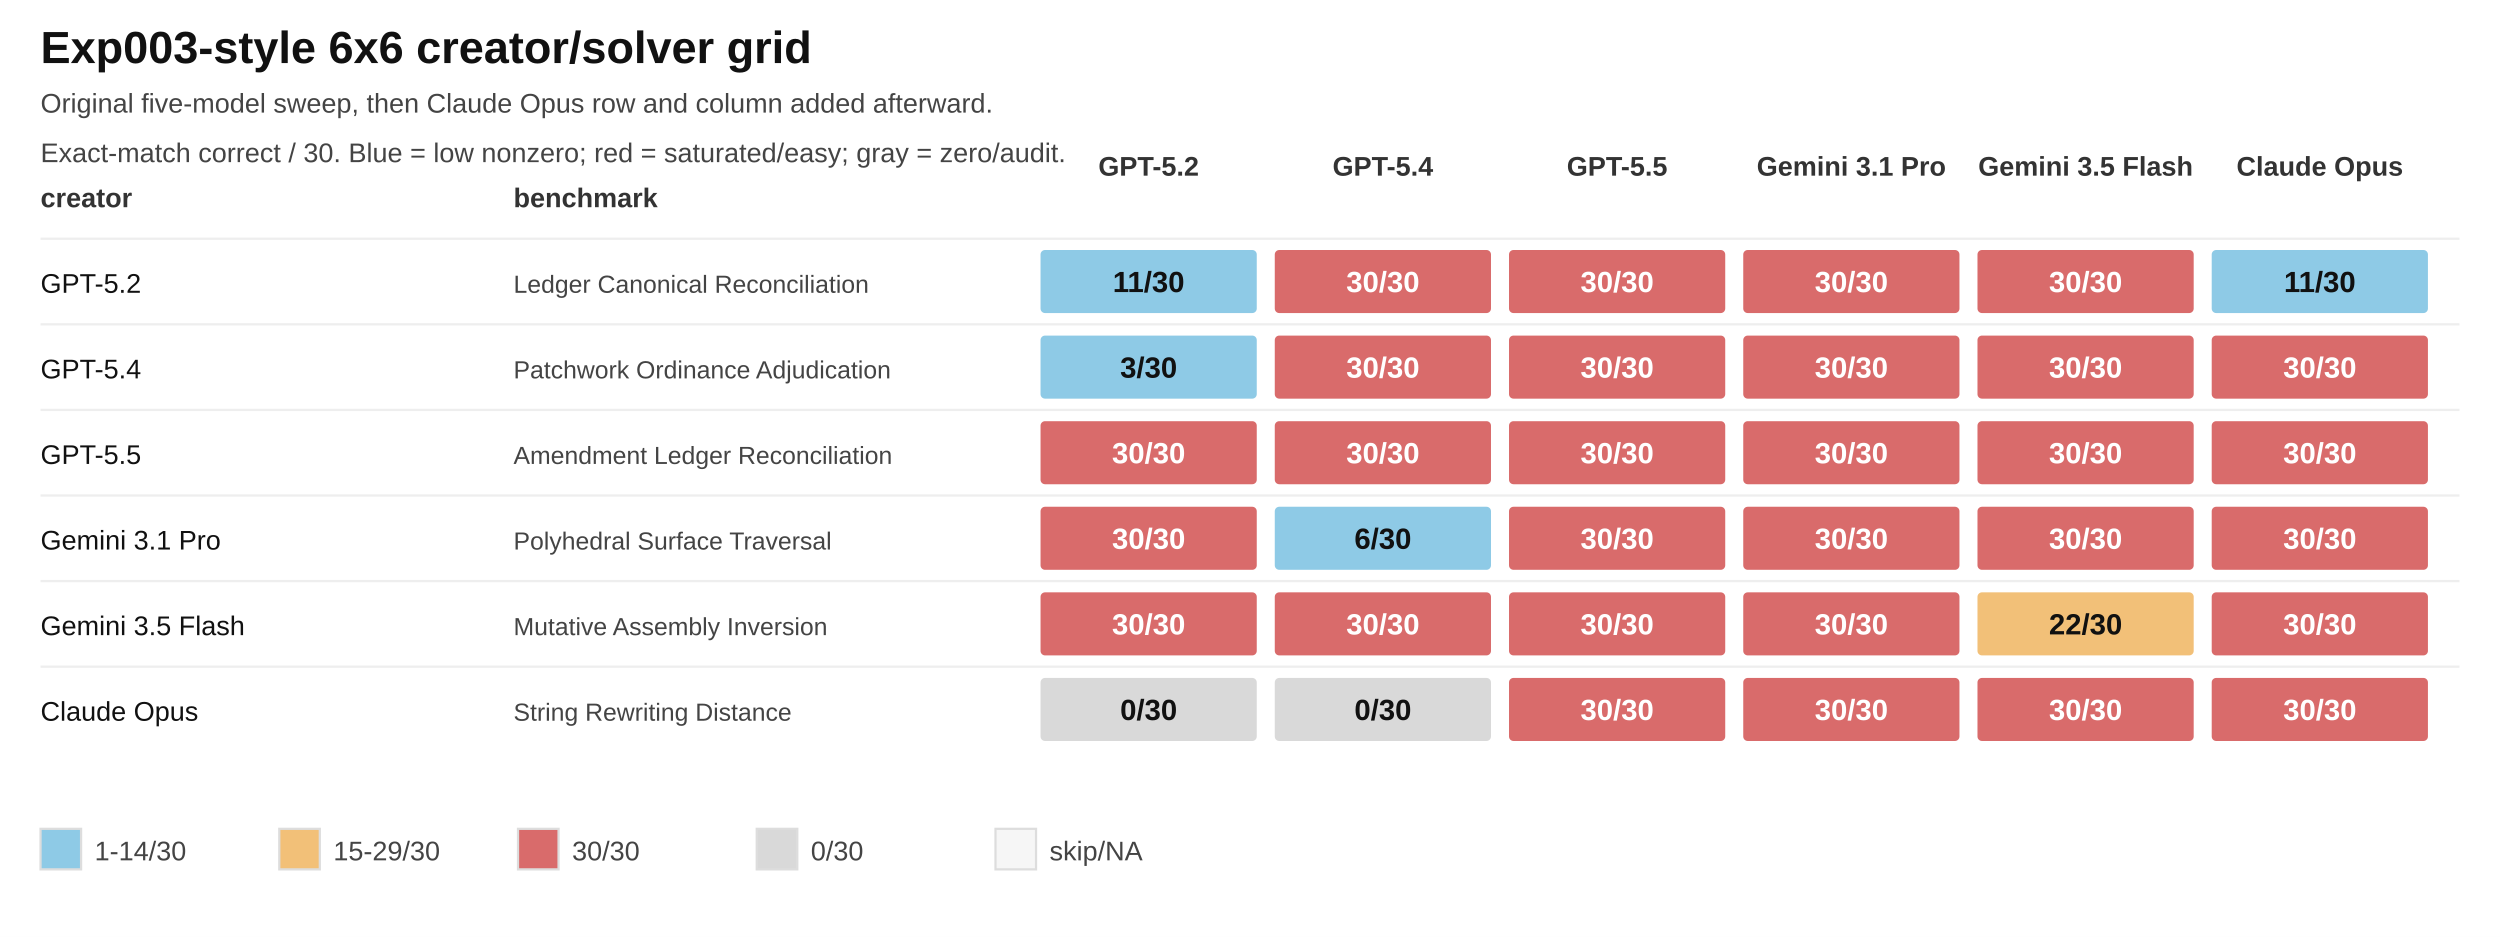
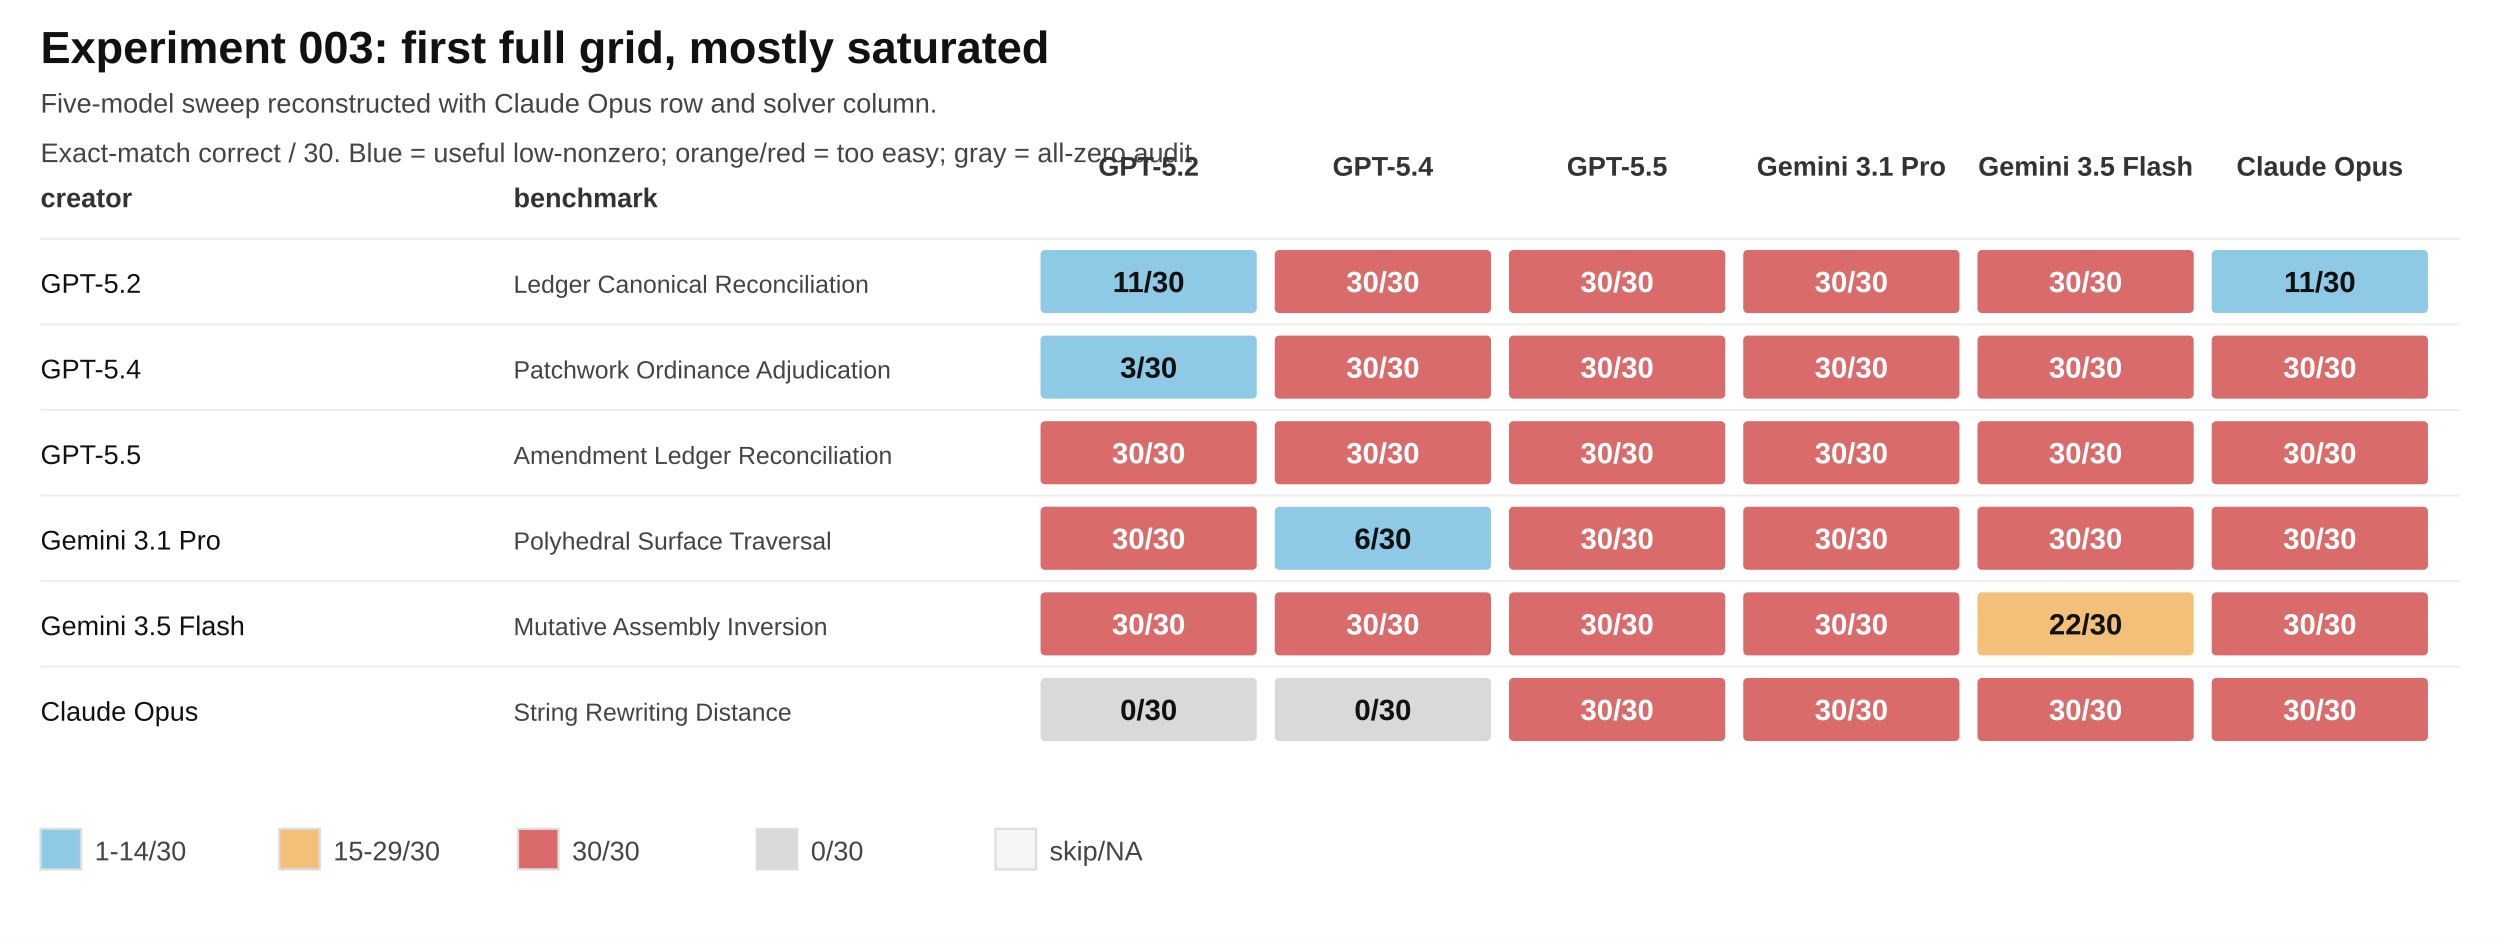
<svg xmlns="http://www.w3.org/2000/svg" width="1110" height="416" viewBox="0 0 1110 416">
  <style>text{font-family:Arial,Helvetica,sans-serif} .small{font-size:12px;fill:#444} .head{font-size:12px;font-weight:700;fill:#333} .cell{font-size:13px;font-weight:700;text-anchor:middle;dominant-baseline:middle} .row{font-size:12px;fill:#111} .bench{font-size:11px;fill:#444}</style>
  <rect width="100%" height="100%" fill="#ffffff" />
-   <text x="18" y="28" font-size="20" font-weight="700" fill="#111">Exp003-style 6x6 creator/solver grid</text>
-   <text x="18" y="50" class="small">Original five-model sweep, then Claude Opus row and column added afterward.</text>
-   <text x="18" y="72" class="small">Exact-match correct / 30. Blue = low nonzero; red = saturated/easy; gray = zero/audit.</text>
+   <text x="18" y="28" font-size="20" font-weight="700" fill="#111">Experiment 003: first full grid, mostly saturated</text>
+   <text x="18" y="50" class="small">Five-model sweep reconstructed with Claude Opus row and solver column.</text>
+   <text x="18" y="72" class="small">Exact-match correct / 30. Blue = useful low-nonzero; orange/red = too easy; gray = all-zero audit.</text>
  <text x="18" y="92" class="head">creator</text>
  <text x="228" y="92" class="head">benchmark</text>
  <text x="510.0" y="78" class="head" text-anchor="middle">GPT-5.2</text>
  <text x="614.0" y="78" class="head" text-anchor="middle">GPT-5.4</text>
  <text x="718.0" y="78" class="head" text-anchor="middle">GPT-5.5</text>
  <text x="822.0" y="78" class="head" text-anchor="middle">Gemini 3.1 Pro</text>
  <text x="926.0" y="78" class="head" text-anchor="middle">Gemini 3.5 Flash</text>
  <text x="1030.0" y="78" class="head" text-anchor="middle">Claude Opus</text>
  <line x1="18" x2="1092" y1="106" y2="106" stroke="#eeeeee" />
  <text x="18" y="130" class="row">GPT-5.2</text>
  <text x="228" y="130" class="bench">Ledger Canonical Reconciliation</text>
  <rect x="462" y="111" width="96" height="28" rx="2" fill="#8ecae6" />
  <text x="510.0" y="126.0" class="cell" fill="#111111">11/30</text>
  <rect x="566" y="111" width="96" height="28" rx="2" fill="#d96b6b" />
  <text x="614.0" y="126.0" class="cell" fill="#ffffff">30/30</text>
  <rect x="670" y="111" width="96" height="28" rx="2" fill="#d96b6b" />
  <text x="718.0" y="126.0" class="cell" fill="#ffffff">30/30</text>
  <rect x="774" y="111" width="96" height="28" rx="2" fill="#d96b6b" />
  <text x="822.0" y="126.0" class="cell" fill="#ffffff">30/30</text>
  <rect x="878" y="111" width="96" height="28" rx="2" fill="#d96b6b" />
  <text x="926.0" y="126.0" class="cell" fill="#ffffff">30/30</text>
  <rect x="982" y="111" width="96" height="28" rx="2" fill="#8ecae6" />
  <text x="1030.0" y="126.0" class="cell" fill="#111111">11/30</text>
  <line x1="18" x2="1092" y1="144" y2="144" stroke="#eeeeee" />
  <text x="18" y="168" class="row">GPT-5.4</text>
  <text x="228" y="168" class="bench">Patchwork Ordinance Adjudication</text>
  <rect x="462" y="149" width="96" height="28" rx="2" fill="#8ecae6" />
  <text x="510.0" y="164.0" class="cell" fill="#111111">3/30</text>
  <rect x="566" y="149" width="96" height="28" rx="2" fill="#d96b6b" />
  <text x="614.0" y="164.0" class="cell" fill="#ffffff">30/30</text>
  <rect x="670" y="149" width="96" height="28" rx="2" fill="#d96b6b" />
  <text x="718.0" y="164.0" class="cell" fill="#ffffff">30/30</text>
  <rect x="774" y="149" width="96" height="28" rx="2" fill="#d96b6b" />
  <text x="822.0" y="164.0" class="cell" fill="#ffffff">30/30</text>
  <rect x="878" y="149" width="96" height="28" rx="2" fill="#d96b6b" />
  <text x="926.0" y="164.0" class="cell" fill="#ffffff">30/30</text>
  <rect x="982" y="149" width="96" height="28" rx="2" fill="#d96b6b" />
  <text x="1030.0" y="164.0" class="cell" fill="#ffffff">30/30</text>
  <line x1="18" x2="1092" y1="182" y2="182" stroke="#eeeeee" />
  <text x="18" y="206" class="row">GPT-5.5</text>
  <text x="228" y="206" class="bench">Amendment Ledger Reconciliation</text>
  <rect x="462" y="187" width="96" height="28" rx="2" fill="#d96b6b" />
  <text x="510.0" y="202.0" class="cell" fill="#ffffff">30/30</text>
  <rect x="566" y="187" width="96" height="28" rx="2" fill="#d96b6b" />
  <text x="614.0" y="202.0" class="cell" fill="#ffffff">30/30</text>
  <rect x="670" y="187" width="96" height="28" rx="2" fill="#d96b6b" />
  <text x="718.0" y="202.0" class="cell" fill="#ffffff">30/30</text>
  <rect x="774" y="187" width="96" height="28" rx="2" fill="#d96b6b" />
  <text x="822.0" y="202.0" class="cell" fill="#ffffff">30/30</text>
  <rect x="878" y="187" width="96" height="28" rx="2" fill="#d96b6b" />
  <text x="926.0" y="202.0" class="cell" fill="#ffffff">30/30</text>
  <rect x="982" y="187" width="96" height="28" rx="2" fill="#d96b6b" />
  <text x="1030.0" y="202.0" class="cell" fill="#ffffff">30/30</text>
  <line x1="18" x2="1092" y1="220" y2="220" stroke="#eeeeee" />
  <text x="18" y="244" class="row">Gemini 3.1 Pro</text>
  <text x="228" y="244" class="bench">Polyhedral Surface Traversal</text>
  <rect x="462" y="225" width="96" height="28" rx="2" fill="#d96b6b" />
  <text x="510.0" y="240.0" class="cell" fill="#ffffff">30/30</text>
  <rect x="566" y="225" width="96" height="28" rx="2" fill="#8ecae6" />
  <text x="614.0" y="240.0" class="cell" fill="#111111">6/30</text>
  <rect x="670" y="225" width="96" height="28" rx="2" fill="#d96b6b" />
  <text x="718.0" y="240.0" class="cell" fill="#ffffff">30/30</text>
  <rect x="774" y="225" width="96" height="28" rx="2" fill="#d96b6b" />
  <text x="822.0" y="240.0" class="cell" fill="#ffffff">30/30</text>
  <rect x="878" y="225" width="96" height="28" rx="2" fill="#d96b6b" />
  <text x="926.0" y="240.0" class="cell" fill="#ffffff">30/30</text>
  <rect x="982" y="225" width="96" height="28" rx="2" fill="#d96b6b" />
  <text x="1030.0" y="240.0" class="cell" fill="#ffffff">30/30</text>
  <line x1="18" x2="1092" y1="258" y2="258" stroke="#eeeeee" />
  <text x="18" y="282" class="row">Gemini 3.5 Flash</text>
  <text x="228" y="282" class="bench">Mutative Assembly Inversion</text>
  <rect x="462" y="263" width="96" height="28" rx="2" fill="#d96b6b" />
  <text x="510.0" y="278.0" class="cell" fill="#ffffff">30/30</text>
  <rect x="566" y="263" width="96" height="28" rx="2" fill="#d96b6b" />
  <text x="614.0" y="278.0" class="cell" fill="#ffffff">30/30</text>
  <rect x="670" y="263" width="96" height="28" rx="2" fill="#d96b6b" />
  <text x="718.0" y="278.0" class="cell" fill="#ffffff">30/30</text>
  <rect x="774" y="263" width="96" height="28" rx="2" fill="#d96b6b" />
  <text x="822.0" y="278.0" class="cell" fill="#ffffff">30/30</text>
  <rect x="878" y="263" width="96" height="28" rx="2" fill="#f2c078" />
  <text x="926.0" y="278.0" class="cell" fill="#111111">22/30</text>
  <rect x="982" y="263" width="96" height="28" rx="2" fill="#d96b6b" />
  <text x="1030.0" y="278.0" class="cell" fill="#ffffff">30/30</text>
  <line x1="18" x2="1092" y1="296" y2="296" stroke="#eeeeee" />
  <text x="18" y="320" class="row">Claude Opus</text>
  <text x="228" y="320" class="bench">String Rewriting Distance</text>
  <rect x="462" y="301" width="96" height="28" rx="2" fill="#d9d9d9" />
  <text x="510.0" y="316.0" class="cell" fill="#111111">0/30</text>
  <rect x="566" y="301" width="96" height="28" rx="2" fill="#d9d9d9" />
  <text x="614.0" y="316.0" class="cell" fill="#111111">0/30</text>
  <rect x="670" y="301" width="96" height="28" rx="2" fill="#d96b6b" />
  <text x="718.0" y="316.0" class="cell" fill="#ffffff">30/30</text>
  <rect x="774" y="301" width="96" height="28" rx="2" fill="#d96b6b" />
  <text x="822.0" y="316.0" class="cell" fill="#ffffff">30/30</text>
  <rect x="878" y="301" width="96" height="28" rx="2" fill="#d96b6b" />
  <text x="926.0" y="316.0" class="cell" fill="#ffffff">30/30</text>
  <rect x="982" y="301" width="96" height="28" rx="2" fill="#d96b6b" />
  <text x="1030.0" y="316.0" class="cell" fill="#ffffff">30/30</text>
  <rect x="18" y="368" width="18" height="18" fill="#8ecae6" stroke="#ddd" />
  <text x="42" y="382" class="small">1-14/30</text>
  <rect x="124" y="368" width="18" height="18" fill="#f2c078" stroke="#ddd" />
  <text x="148" y="382" class="small">15-29/30</text>
  <rect x="230" y="368" width="18" height="18" fill="#d96b6b" stroke="#ddd" />
  <text x="254" y="382" class="small">30/30</text>
  <rect x="336" y="368" width="18" height="18" fill="#d9d9d9" stroke="#ddd" />
  <text x="360" y="382" class="small">0/30</text>
  <rect x="442" y="368" width="18" height="18" fill="#f6f6f6" stroke="#ddd" />
  <text x="466" y="382" class="small">skip/NA</text>
</svg>
